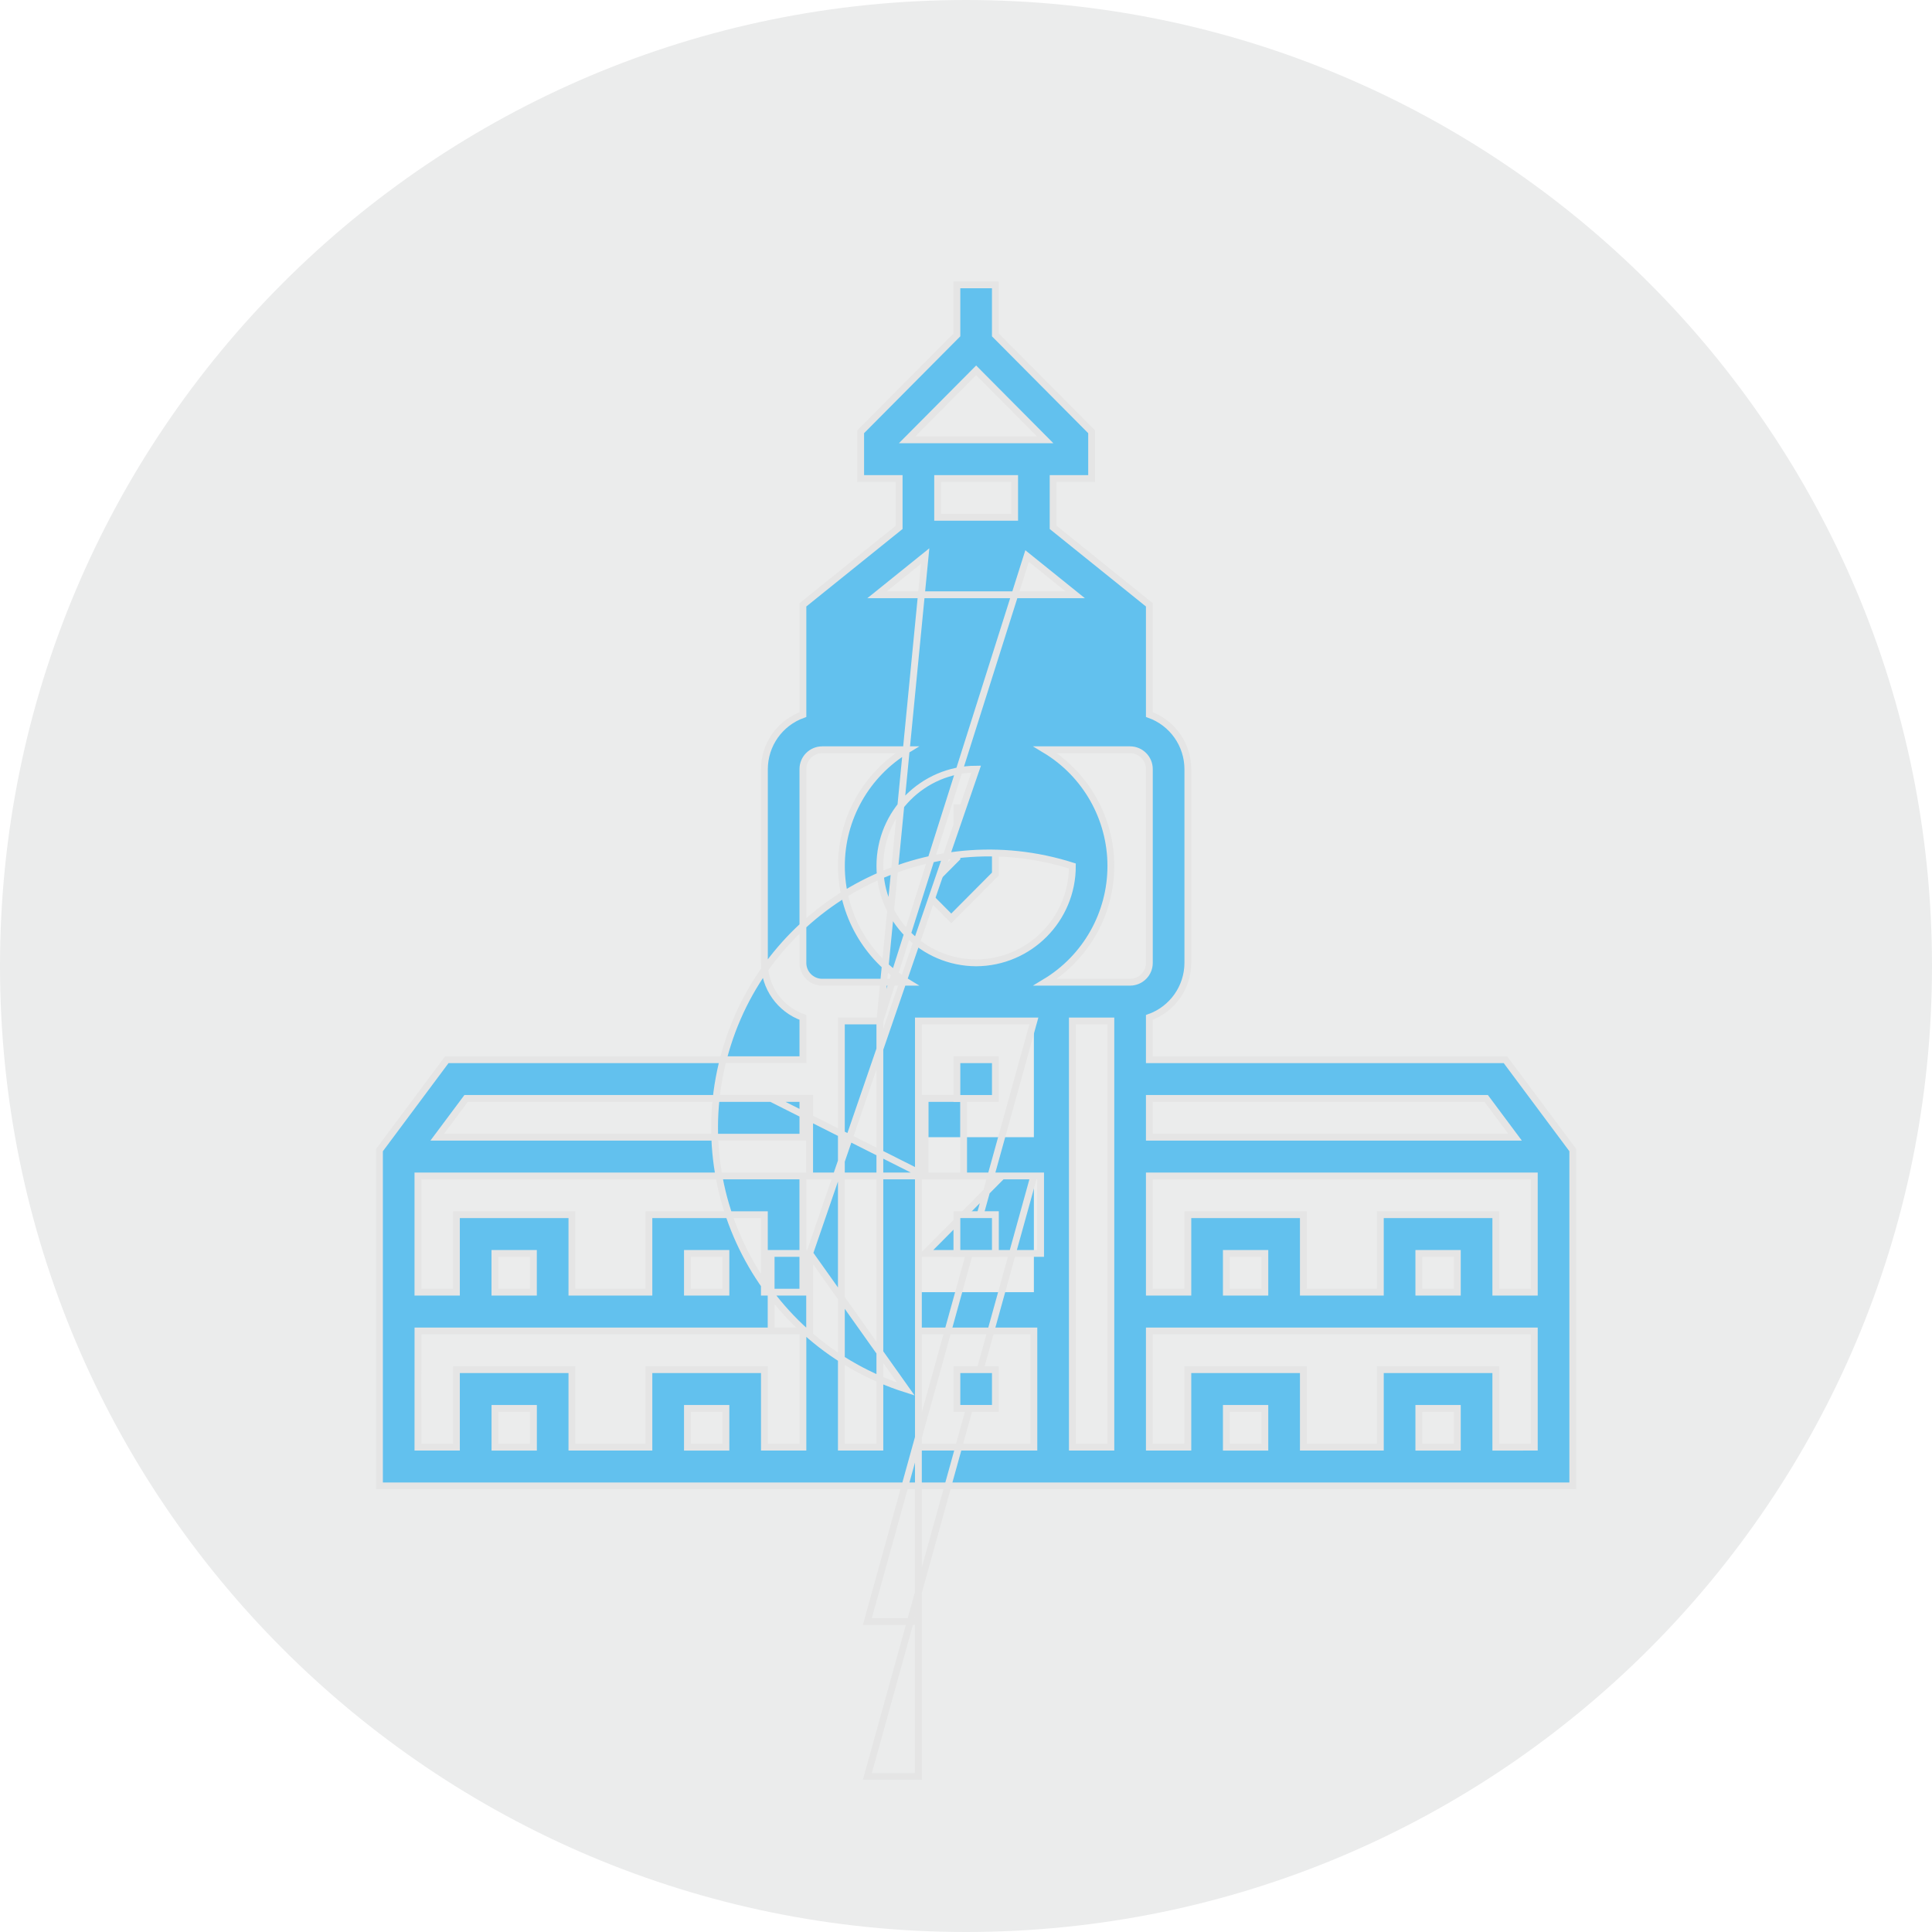
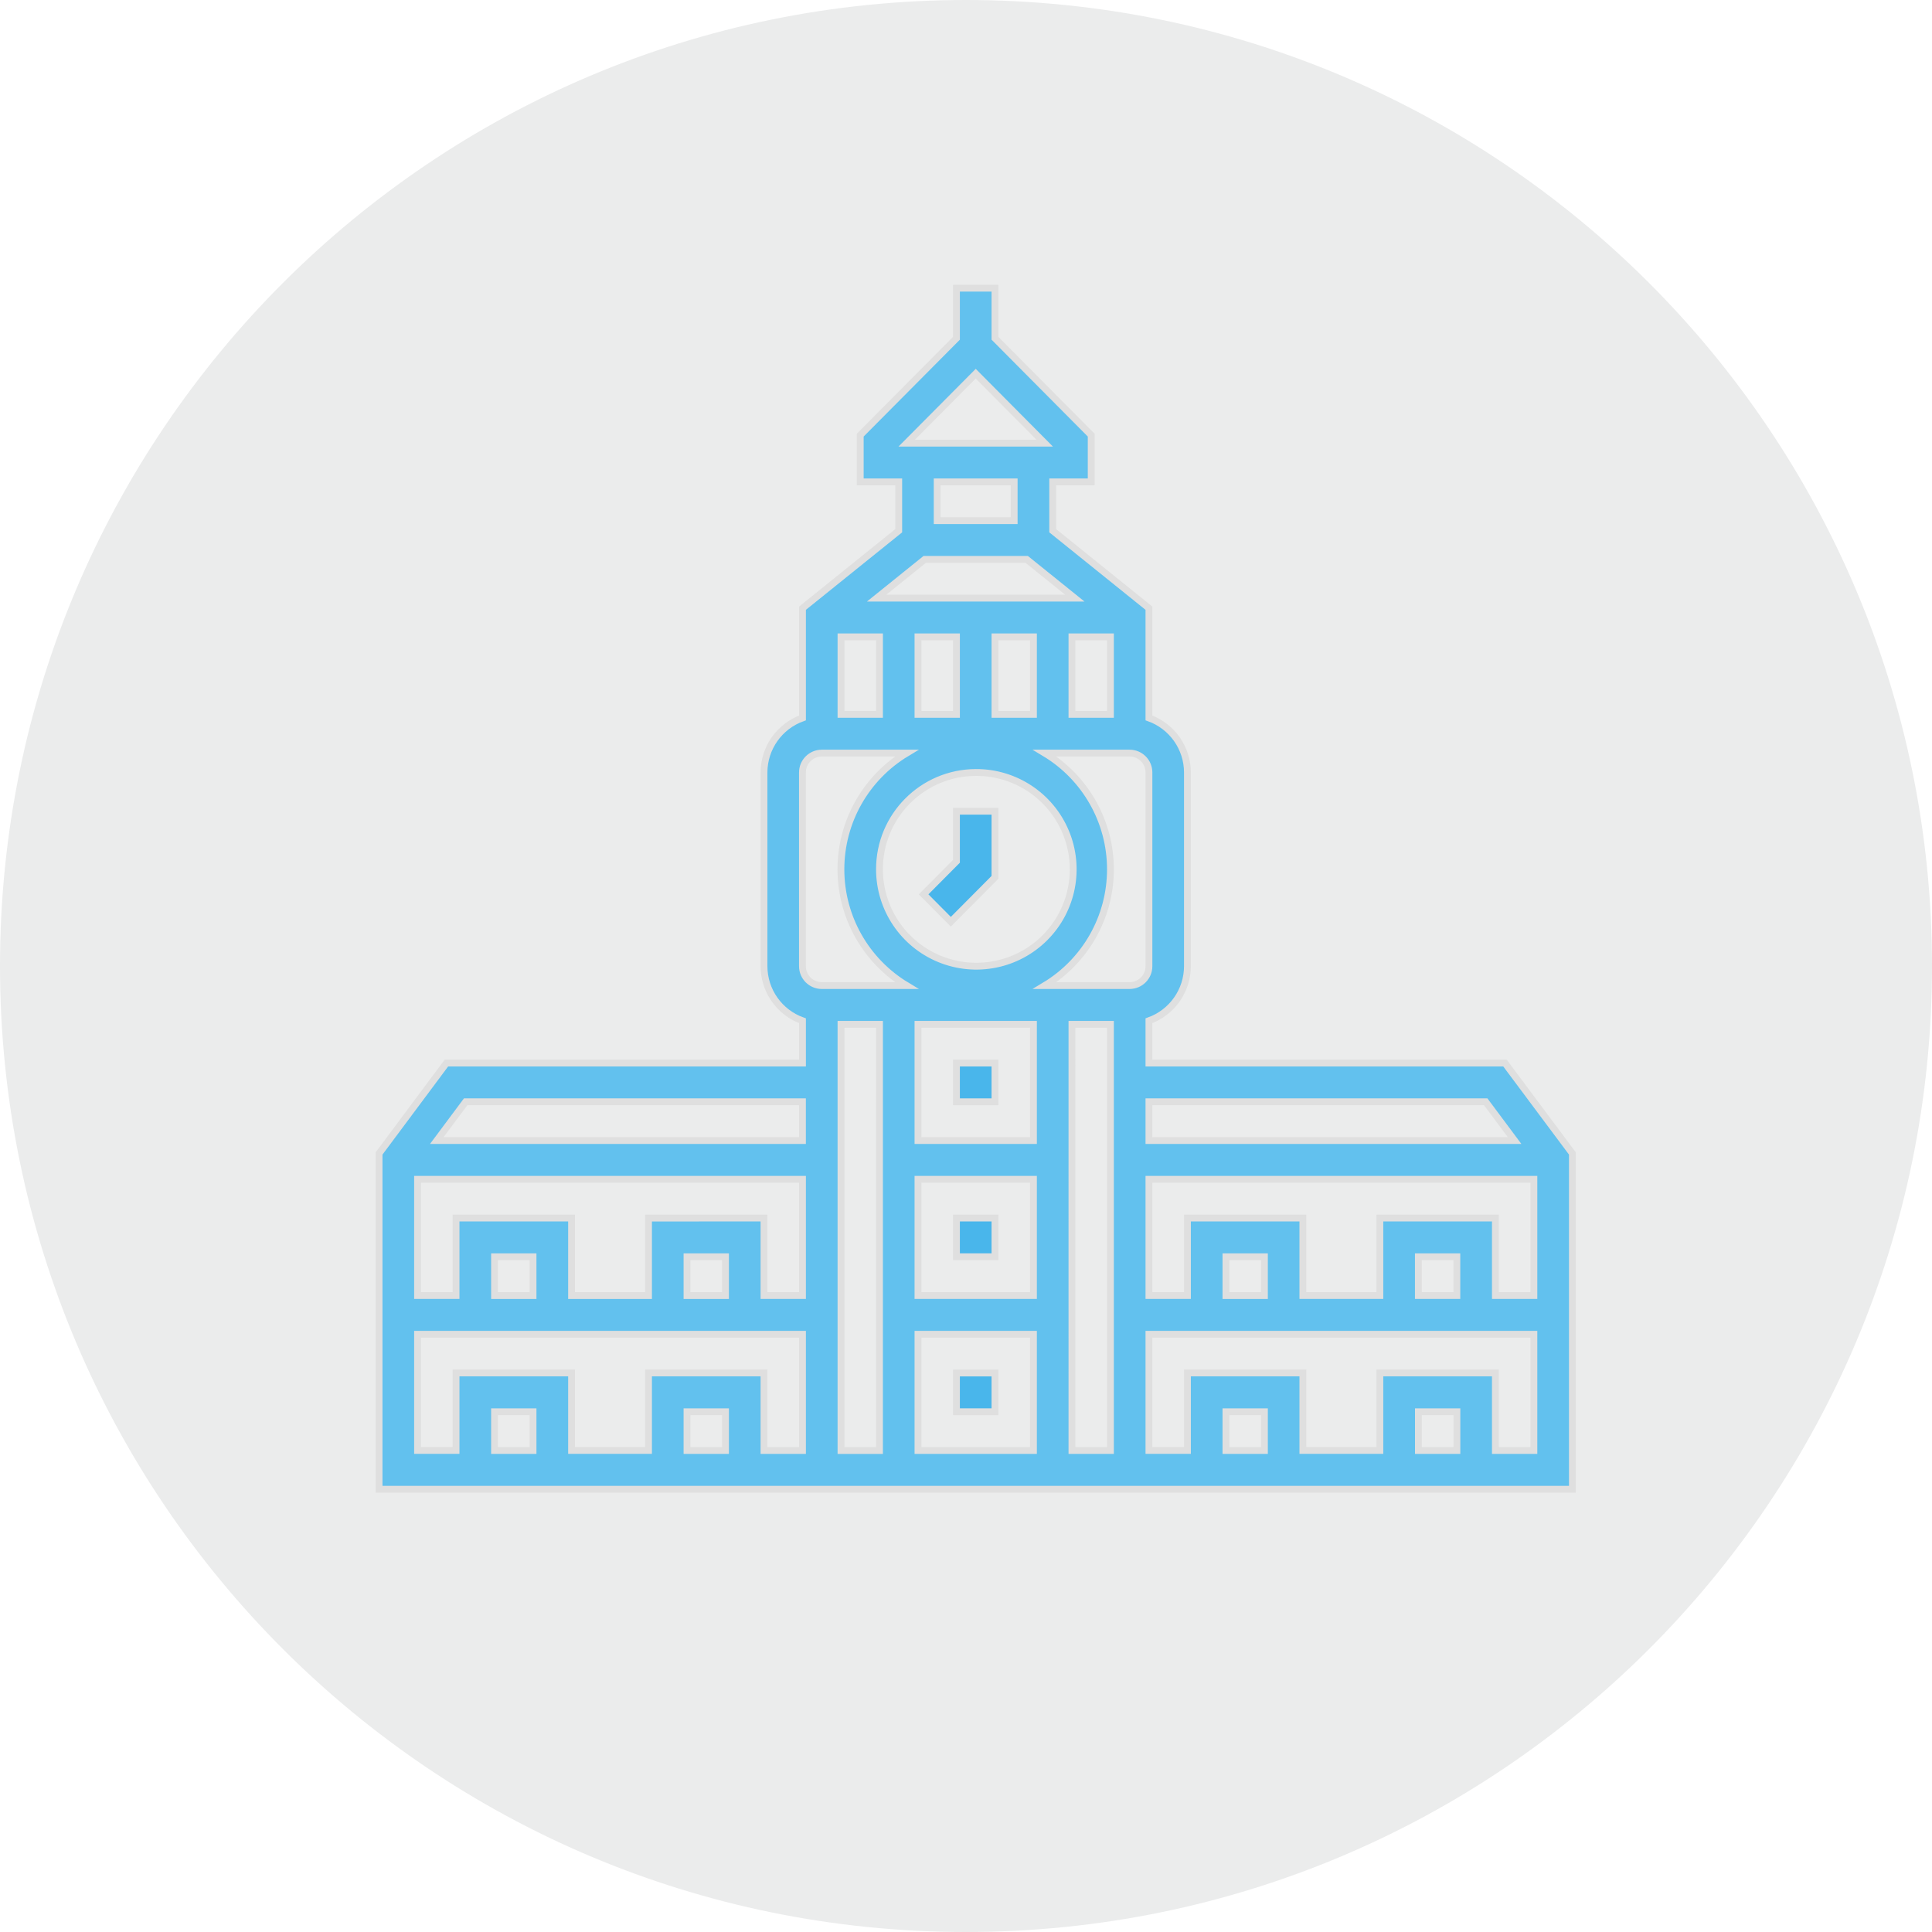
<svg xmlns="http://www.w3.org/2000/svg" width="212.25" height="212.25" viewBox="0 0 212.25 212.25">
  <g transform="translate(-1148.732 -6149.717)">
    <path d="M0,0A106.125,106.125,0,0,0,106.125-106.125,106.125,106.125,0,0,0,0-212.25,106.125,106.125,0,0,0-106.125-106.125,106.125,106.125,0,0,0,0,0" transform="translate(1254.857 6361.967)" fill="#ebecec" />
-     <g transform="translate(1258.086 6245.735)">
-       <path d="M0,0V-7.266H-4.229v5.5l-3.61,3.633,2.99,3.009Z" fill="#62c1ee" />
-     </g>
-     <g transform="translate(1258.086 6245.735)">
-       <path d="M0,0V-7.266H-4.229v5.5l-3.61,3.633,2.99,3.009Z" fill="none" stroke="#e5e5e5" stroke-width="0.75" />
-     </g>
-     <path d="M0,0H-39.119V-4.648a6.373,6.373,0,0,0,4.229-5.993V-31.923a6.373,6.373,0,0,0-4.229-5.993V-49.97l-10.572-8.513v-5.363h4.229v-5.138L-56.035-79.625v-5.5h-4.229v5.5L-70.836-68.984v5.138h4.229v5.363L-77.18-49.97v12.056a6.373,6.373,0,0,0-4.229,5.993v21.282A6.373,6.373,0,0,0-77.18-4.646V0H-116.3l-7.4,9.932V46.821H7.4V9.932ZM-2.115,4.256,1.057,8.513H-39.119V4.256ZM-5.286,25.538H-9.515V21.282h4.229Zm-8.458-8.512v8.512H-22.2V17.026H-34.89v8.512h-4.229V12.769H3.172V25.538H-1.057V17.026Zm-12.688,8.512h-4.229V21.282h4.229Zm-59.206,0h-4.229V21.282h4.229ZM-94.1,17.026v8.512h-8.458V17.026h-12.687v8.512h-4.229V12.769h42.29V25.538h-4.229V17.026Zm-12.687,8.512h-4.229V21.282h4.229Zm38.061,17.026h-4.229V-4.256h4.229Zm0-46.82,16.174-51.077,5.286,4.256H-69.037l5.286-4.256Zm4.971,8.512h4.229v8.513h-4.229Zm0,8.513-16.916-8.513h4.229v8.513h-4.229Zm0,8.513,8.458-8.513h4.229v8.513h-4.229Zm-12.687,8.513h-4.229v-8.513h4.229Zm0-8.513,10.573,14.9A10.619,10.619,0,0,1-47.577-21.282,10.619,10.619,0,0,1-58.149-10.641,10.619,10.619,0,0,1-68.722-21.282,10.619,10.619,0,0,1-58.149-31.923m6.343,57.461H-64.493V12.769h12.687Zm0-17.025H-64.493V-4.256h12.687ZM-64.493,29.8h12.687V42.564H-64.493ZM-47.577-4.256h4.229v46.82h-4.229Zm8.458-6.385a2.123,2.123,0,0,1-2.114,2.128h-9.331a14.91,14.91,0,0,0,7.216-12.769,14.91,14.91,0,0,0-7.216-12.769h9.331a2.123,2.123,0,0,1,2.114,2.128Zm-19.03-65.093,7.582,7.631H-65.732ZM-53.92-59.59h-8.458v-4.256h8.458Zm0-4.256M-77.18-31.923a2.123,2.123,0,0,1,2.115-2.128h9.331a14.909,14.909,0,0,0-7.217,12.769A14.909,14.909,0,0,0-65.734-8.513h-9.331a2.123,2.123,0,0,1-2.115-2.128Zm-37,36.179h37V8.513h-40.176ZM-119.47,29.8h42.29V42.564h-4.229V34.051H-94.1v8.513h-8.458V34.051h-12.687v8.513h-4.229Zm33.832,12.769h-4.229V38.308h4.229Zm-21.145,0h-4.229V38.308h4.229Zm80.351,0h-4.229V38.308h4.229Zm21.146,0H-9.515V38.308h4.229Zm4.229,0V34.051H-13.744v8.513H-22.2V34.051H-34.89v8.513h-4.229V29.8H3.172V42.564Z" transform="translate(1314.12 6266.136)" fill="#62c1ee" />
-     <path d="M0,0H-39.119V-4.648a6.373,6.373,0,0,0,4.229-5.993V-31.923a6.373,6.373,0,0,0-4.229-5.993V-49.97l-10.572-8.513v-5.363h4.229v-5.138L-56.035-79.625v-5.5h-4.229v5.5L-70.836-68.984v5.138h4.229v5.363L-77.18-49.97v12.056a6.373,6.373,0,0,0-4.229,5.993v21.282A6.373,6.373,0,0,0-77.18-4.646V0H-116.3l-7.4,9.932V46.821H7.4V9.932ZM-2.115,4.256,1.057,8.513H-39.119V4.256ZM-5.286,25.538H-9.515V21.282h4.229Zm-8.458-8.512v8.512H-22.2V17.026H-34.89v8.512h-4.229V12.769H3.172V25.538H-1.057V17.026Zm-12.688,8.512h-4.229V21.282h4.229Zm-59.206,0h-4.229V21.282h4.229ZM-94.1,17.026v8.512h-8.458V17.026h-12.687v8.512h-4.229V12.769h42.29V25.538h-4.229V17.026Zm-12.687,8.512h-4.229V21.282h4.229Zm38.061,17.026h-4.229V-4.256h4.229Zm0-46.82,16.174-51.077,5.286,4.256H-69.037l5.286-4.256Zm4.971,8.512h4.229v8.513h-4.229Zm0,8.513-16.916-8.513h4.229v8.513h-4.229Zm0,8.513,8.458-8.513h4.229v8.513h-4.229Zm-12.687,8.513h-4.229v-8.513h4.229Zm0-8.513,10.573,14.9A10.619,10.619,0,0,1-47.577-21.282,10.619,10.619,0,0,1-58.149-10.641,10.619,10.619,0,0,1-68.722-21.282,10.619,10.619,0,0,1-58.149-31.923Zm6.343,57.461H-64.493V12.769h12.687Zm0-17.025H-64.493V-4.256h12.687ZM-64.493,29.8h12.687V42.564H-64.493ZM-47.577-4.256h4.229v46.82h-4.229Zm8.458-6.385a2.123,2.123,0,0,1-2.114,2.128h-9.331a14.91,14.91,0,0,0,7.216-12.769,14.91,14.91,0,0,0-7.216-12.769h9.331a2.123,2.123,0,0,1,2.114,2.128Zm-19.03-65.093,7.582,7.631H-65.732ZM-53.92-59.59h-8.458v-4.256h8.458Zm0-4.256M-77.18-31.923a2.123,2.123,0,0,1,2.115-2.128h9.331a14.909,14.909,0,0,0-7.217,12.769A14.909,14.909,0,0,0-65.734-8.513h-9.331a2.123,2.123,0,0,1-2.115-2.128Zm-37,36.179h37V8.513h-40.176ZM-119.47,29.8h42.29V42.564h-4.229V34.051H-94.1v8.513h-8.458V34.051h-12.687v8.513h-4.229Zm33.832,12.769h-4.229V38.308h4.229Zm-21.145,0h-4.229V38.308h4.229Zm80.351,0h-4.229V38.308h4.229Zm21.146,0H-9.515V38.308h4.229Zm4.229,0V34.051H-13.744v8.513H-22.2V34.051H-34.89v8.513h-4.229V29.8H3.172V42.564Z" transform="translate(1314.12 6266.136)" fill="none" stroke="#e5e5e5" stroke-width="0.75" />
-     <path d="M1880.857-3192.124h4.229v4.256h-4.229Z" transform="translate(-627 9458.26)" fill="#62c1ee" stroke="#e5e5e5" stroke-width="0.75" />
-     <path d="M1880.857-3175.1h4.229v4.256h-4.229Z" transform="translate(-627 9458.26)" fill="#62c1ee" stroke="#e5e5e5" stroke-width="0.75" />
-     <path d="M1880.857-3158.073h4.229v4.256h-4.229Z" transform="translate(-627 9458.26)" fill="#62c1ee" stroke="#e5e5e5" stroke-width="0.75" />
+     <path d="M300.114,419.753v-7.266h-4.229v5.5l-3.61,3.633,2.99,3.009Z" transform="translate(957.925 5826.35)" fill="#49b6eb" />
+     <path d="M300.114,419.753v-7.266h-4.229v5.5l-3.61,3.633,2.99,3.009Z" transform="translate(957.925 5826.35)" fill="none" stroke="#dfdfdf" stroke-miterlimit="10" stroke-width="0.75" />
+     <path d="M355.092,482.718V474.2H342.4v8.513h-8.458V474.2H321.259v8.513H317.03V469.949h42.291v12.769Zm-4.229,0h-4.229v-4.256h4.229Zm-21.145,0h-4.229v-4.256h4.229Zm-80.352,0h-4.229v-4.256h4.229Zm21.145,0h-4.229v-4.256h4.229Zm-33.832-12.769h42.29v12.769H274.74V474.2H262.053v8.513H253.6V474.2H240.908v8.513h-4.229Zm5.286-25.539h37v4.257H238.793Zm37-36.179a2.123,2.123,0,0,1,2.115-2.128h9.331a14.9,14.9,0,0,0,0,25.538h-9.331a2.123,2.123,0,0,1-2.115-2.128Zm23.26-27.667h-8.458v-4.256h8.458ZM298,364.42l7.582,7.632H290.417Zm19.03,65.093a2.123,2.123,0,0,1-2.114,2.128h-9.331a14.906,14.906,0,0,0,0-25.538h9.331a2.123,2.123,0,0,1,2.114,2.128Zm-8.458,6.385H312.8v46.82h-4.229Zm-16.916,34.051h12.687v12.769H291.656Zm12.687-21.282H291.656V435.9h12.687Zm0,17.025H291.656V452.923h12.687ZM298,408.231a10.641,10.641,0,1,1-10.573,10.641A10.619,10.619,0,0,1,298,408.231m-10.573-6.385H283.2v-8.513h4.229Zm12.687-8.512h4.229v8.513h-4.229Zm-8.458,0h4.229v8.513h-4.229Zm16.916,0H312.8v8.513h-4.229Zm-4.971-8.513,5.286,4.256H287.112l5.286-4.256Zm-16.174,97.9H283.2V435.9h4.229Zm-38.061-17.026h-4.229v-4.256h4.229Zm12.687-8.512v8.512H253.6V457.18H240.908v8.512h-4.229V452.923h42.29v12.769H274.74V457.18Zm8.458,8.512h-4.229v-4.256h4.229Zm59.207,0h-4.229v-4.256h4.229ZM342.4,457.18v8.512h-8.458V457.18H321.259v8.512H317.03V452.923h42.291v12.769h-4.229V457.18Zm8.458,8.512h-4.229v-4.256h4.229Zm3.171-21.282,3.172,4.257H317.03V444.41Zm2.115-4.256H317.03v-4.648a6.373,6.373,0,0,0,4.229-5.993V408.231a6.373,6.373,0,0,0-4.229-5.993V390.184l-10.572-8.513v-5.363h4.229V371.17l-10.573-10.641v-5.5h-4.229v5.5L285.313,371.17v5.138h4.229v5.363l-10.573,8.513V402.24a6.373,6.373,0,0,0-4.229,5.993v21.282a6.373,6.373,0,0,0,4.229,5.993v4.646H239.851l-7.4,9.932v36.888h131.1V450.086Z" transform="translate(957.925 5826.35)" fill="#62c1ee" />
+     <path d="M355.092,482.718V474.2H342.4v8.513h-8.458V474.2H321.259v8.513H317.03V469.949h42.291v12.769Zm-4.229,0h-4.229v-4.256h4.229Zm-21.145,0h-4.229v-4.256h4.229Zm-80.352,0h-4.229v-4.256h4.229Zm21.145,0h-4.229v-4.256h4.229Zm-33.832-12.769h42.29v12.769H274.74V474.2H262.053v8.513H253.6V474.2H240.908v8.513h-4.229Zm5.286-25.539h37v4.257H238.793Zm37-36.179a2.123,2.123,0,0,1,2.115-2.128h9.331a14.9,14.9,0,0,0,0,25.538h-9.331a2.123,2.123,0,0,1-2.115-2.128Zm23.26-27.667h-8.458v-4.256h8.458ZM298,364.42l7.582,7.632H290.417Zm19.03,65.093a2.123,2.123,0,0,1-2.114,2.128h-9.331a14.906,14.906,0,0,0,0-25.538h9.331a2.123,2.123,0,0,1,2.114,2.128Zm-8.458,6.385H312.8v46.82h-4.229Zm-16.916,34.051h12.687v12.769H291.656Zm12.687-21.282H291.656V435.9h12.687Zm0,17.025H291.656V452.923h12.687ZM298,408.231a10.641,10.641,0,1,1-10.573,10.641A10.619,10.619,0,0,1,298,408.231Zm-10.573-6.385H283.2v-8.513h4.229Zm12.687-8.512h4.229v8.513h-4.229Zm-8.458,0h4.229v8.513h-4.229Zm16.916,0H312.8v8.513h-4.229Zm-4.971-8.513,5.286,4.256H287.112l5.286-4.256Zm-16.174,97.9H283.2V435.9h4.229Zm-38.061-17.026h-4.229v-4.256h4.229Zm12.687-8.512v8.512H253.6V457.18H240.908v8.512h-4.229V452.923h42.29v12.769H274.74V457.18Zm8.458,8.512h-4.229v-4.256h4.229Zm59.207,0h-4.229v-4.256h4.229ZM342.4,457.18v8.512h-8.458V457.18H321.259v8.512H317.03V452.923h42.291v12.769h-4.229V457.18Zm8.458,8.512h-4.229v-4.256h4.229Zm3.171-21.282,3.172,4.257H317.03V444.41Zm2.115-4.256H317.03v-4.648a6.373,6.373,0,0,0,4.229-5.993V408.231a6.373,6.373,0,0,0-4.229-5.993V390.184l-10.572-8.513v-5.363h4.229V371.17l-10.573-10.641v-5.5h-4.229v5.5L285.313,371.17v5.138h4.229v5.363l-10.573,8.513V402.24a6.373,6.373,0,0,0-4.229,5.993v21.282a6.373,6.373,0,0,0,4.229,5.993v4.646H239.851l-7.4,9.932v36.888h131.1V450.086Z" transform="translate(957.925 5826.35)" fill="none" stroke="#dfdfdf" stroke-miterlimit="10" stroke-width="0.75" />
+     <rect width="131.85" height="132.699" transform="translate(1190 6181)" fill="none" />
+     <rect width="4.229" height="4.256" transform="translate(1253.81 6266.503)" fill="#49b6eb" />
+     <rect width="4.229" height="4.256" transform="translate(1253.81 6266.503)" fill="none" stroke="#dfdfdf" stroke-miterlimit="10" stroke-width="0.75" />
+     <rect width="4.229" height="4.256" transform="translate(1253.81 6283.529)" fill="#49b6eb" />
+     <rect width="4.229" height="4.256" transform="translate(1253.81 6283.529)" fill="none" stroke="#dfdfdf" stroke-miterlimit="10" stroke-width="0.75" />
+     <rect width="4.229" height="4.256" transform="translate(1253.81 6300.555)" fill="#49b6eb" />
+     <rect width="4.229" height="4.256" transform="translate(1253.81 6300.555)" fill="none" stroke="#dfdfdf" stroke-miterlimit="10" stroke-width="0.75" />
  </g>
</svg>
